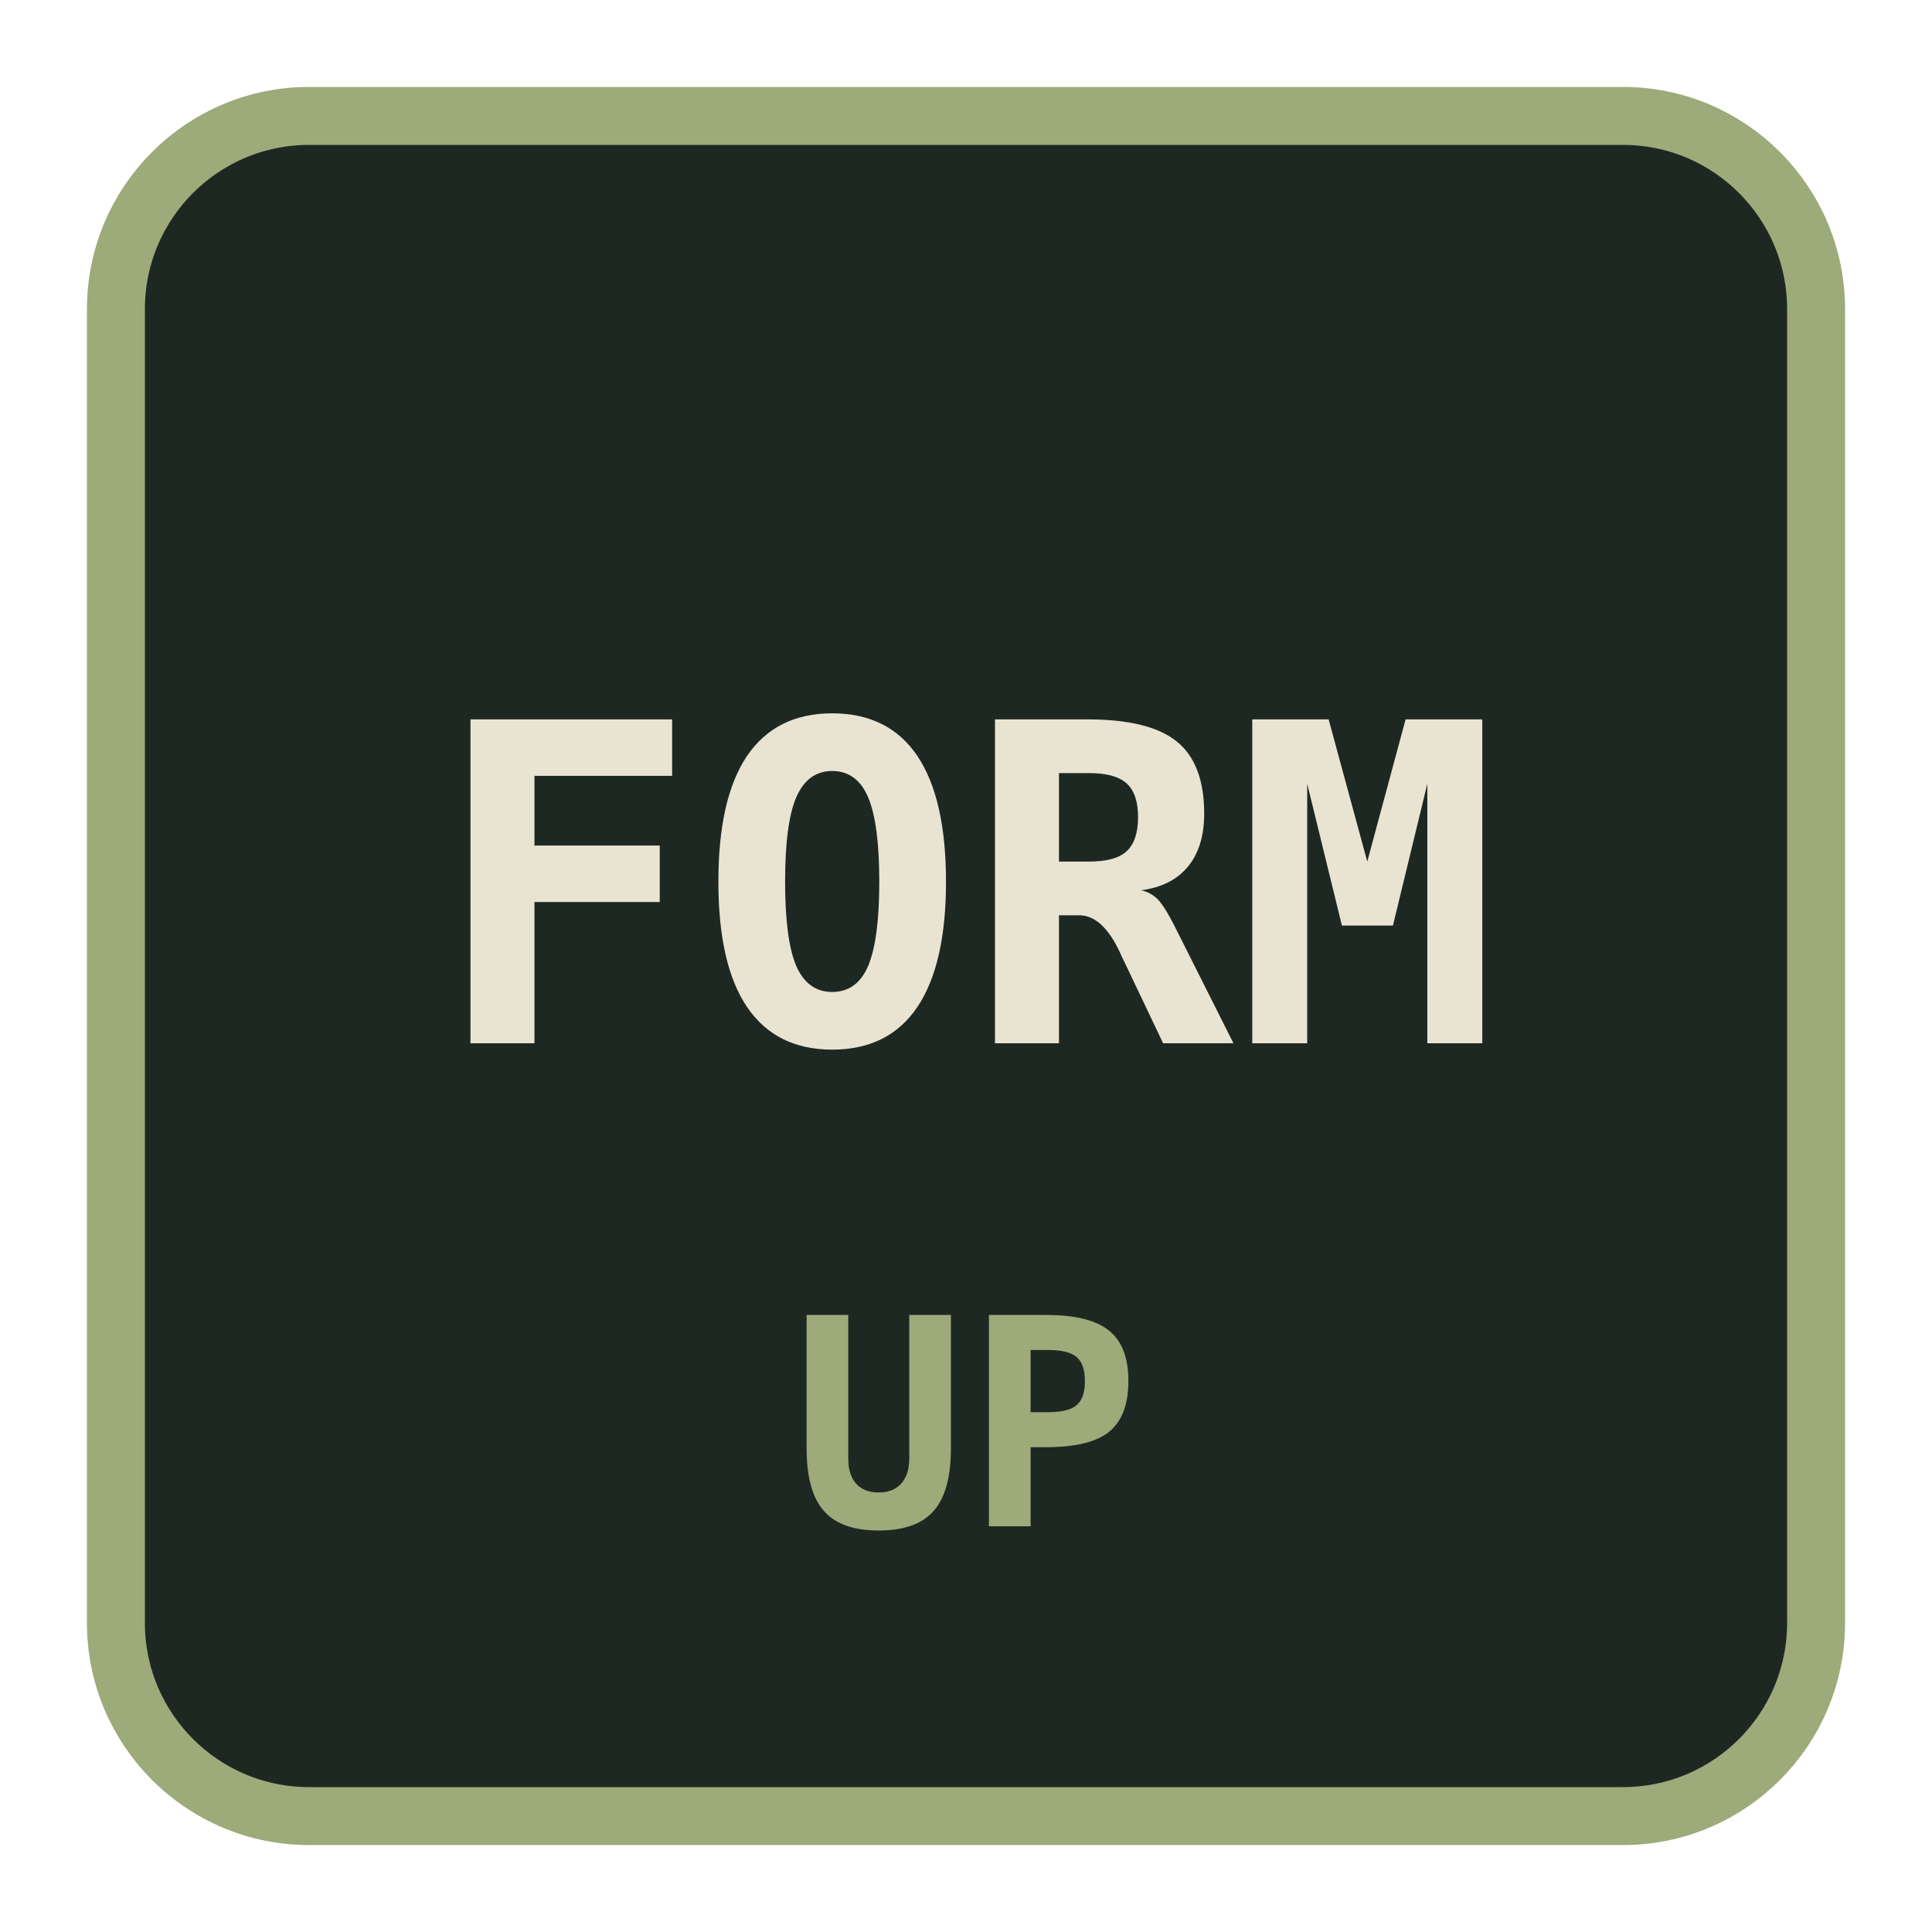
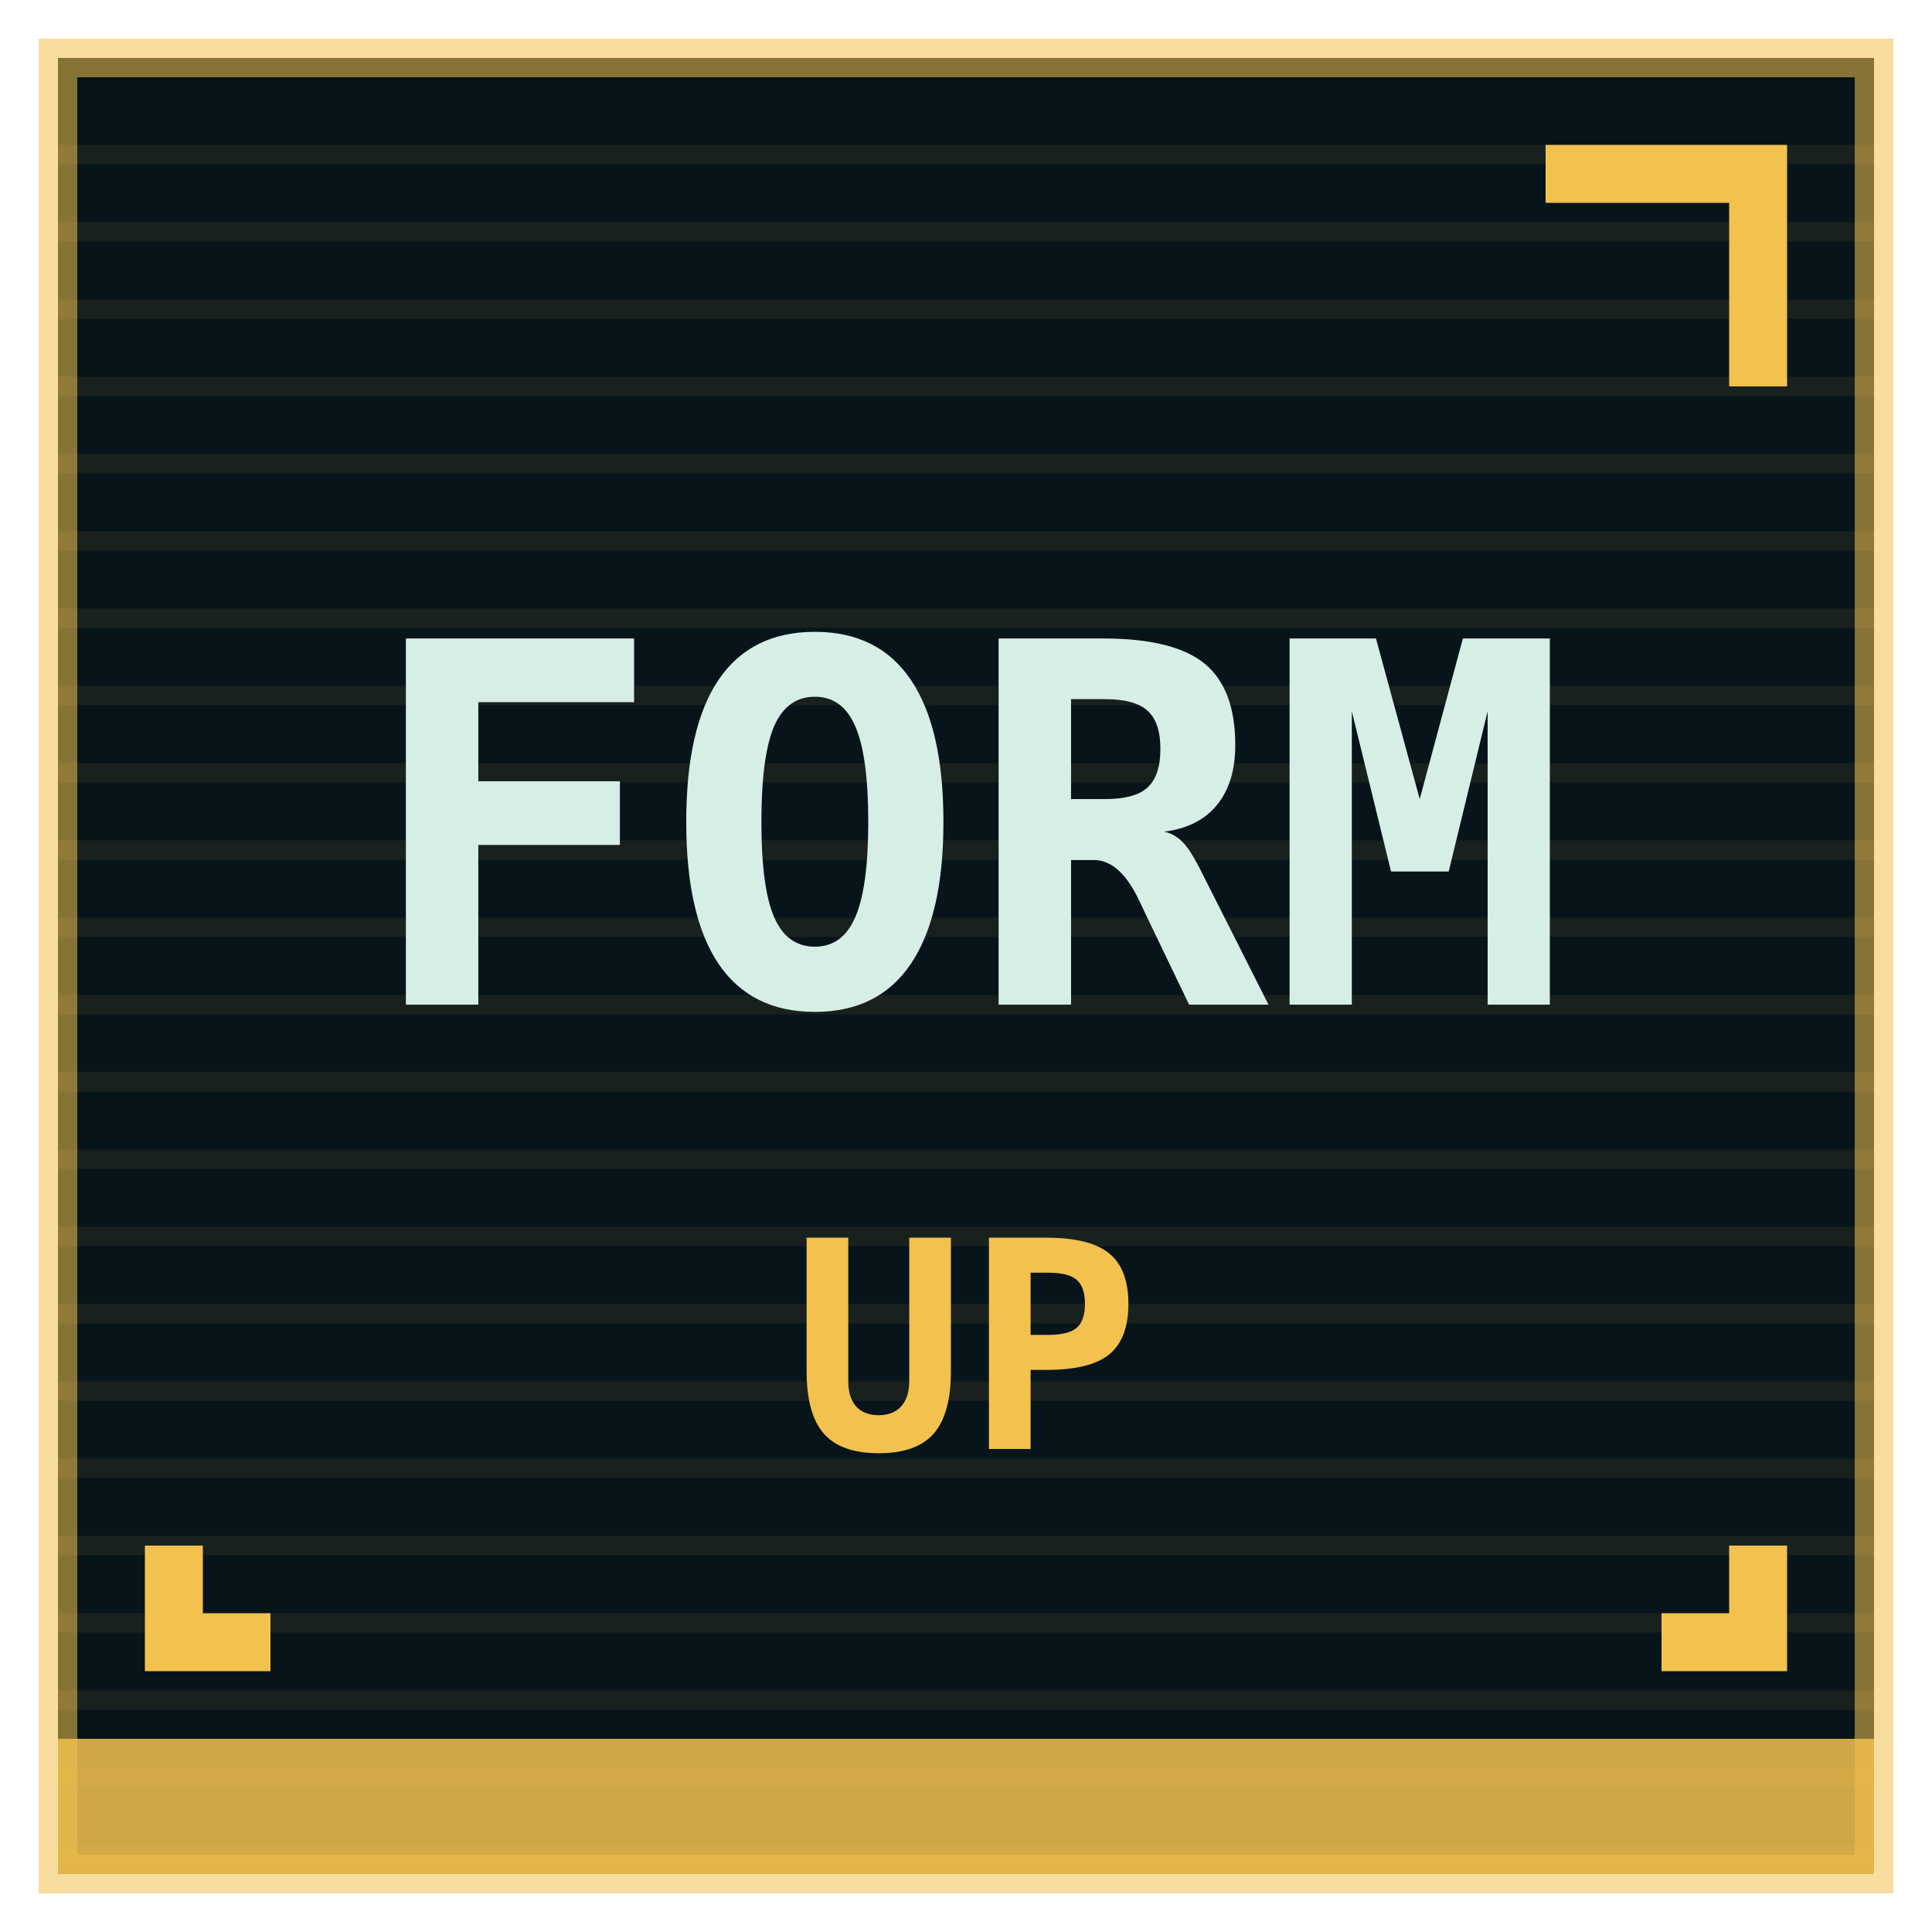
<svg xmlns="http://www.w3.org/2000/svg" viewBox="0 0 100 100" width="100" height="100">
-   <rect x="6" y="6" width="88" height="88" rx="10" style="fill:#1E2822;stroke:#9DAA7A;stroke-width:3" />
-   <text x="50" y="54" text-anchor="middle" style="font:bold 23px 'DejaVu Sans Mono',Consolas,monospace;fill:#E9E4D2">FORM</text>
-   <text x="50" y="79" text-anchor="middle" style="font:bold 15px 'DejaVu Sans Mono',Consolas,monospace;fill:#9DAA7A">UP</text>
+   <rect x="3" y="3" width="94" height="94" fill="#07141a" stroke="#f2c14e" stroke-opacity=".55" stroke-width="2" />
+   <g stroke="#f2c14e" stroke-opacity=".08">
+     <path d="M3 8 H97" />
+     <path d="M3 12 H97" />
+     <path d="M3 16 H97" />
+     <path d="M3 20 H97" />
+     <path d="M3 24 H97" />
+     <path d="M3 28 H97" />
+     <path d="M3 32 H97" />
+     <path d="M3 36 H97" />
+     <path d="M3 40 H97" />
+     <path d="M3 44 H97" />
+     <path d="M3 48 H97" />
+     <path d="M3 52 H97" />
+     <path d="M3 56 H97" />
+     <path d="M3 60 H97" />
+     <path d="M3 64 H97" />
+     <path d="M3 68 H97" />
+     <path d="M3 72 H97" />
+     <path d="M3 76 H97" />
+     <path d="M3 80 H97" />
+     <path d="M3 84 H97" />
+     <path d="M3 88 H97" />
+     <path d="M3 92 H97" />
+     <path d="M3 96 H97" />
+   </g>
+   <rect x="3" y="90" width="94" height="7" fill="#f2c14e" fill-opacity=".85" />
+   <path d="M80 9 H91 V20 M9 80 V85 H14 M91 80 V85 H86" fill="none" stroke="#f2c14e" stroke-width="3" />
+   <text x="50" y="52" text-anchor="middle" style="font-family:'JetBrains Mono','DejaVu Sans Mono',Consolas,monospace;font-weight:bold;font-size:26px;fill:#d7eee6">FORM</text>
+   <text x="50" y="75" text-anchor="middle" style="font-family:'JetBrains Mono','DejaVu Sans Mono',Consolas,monospace;font-weight:bold;font-size:15px;fill:#f2c14e">UP</text>
</svg>
